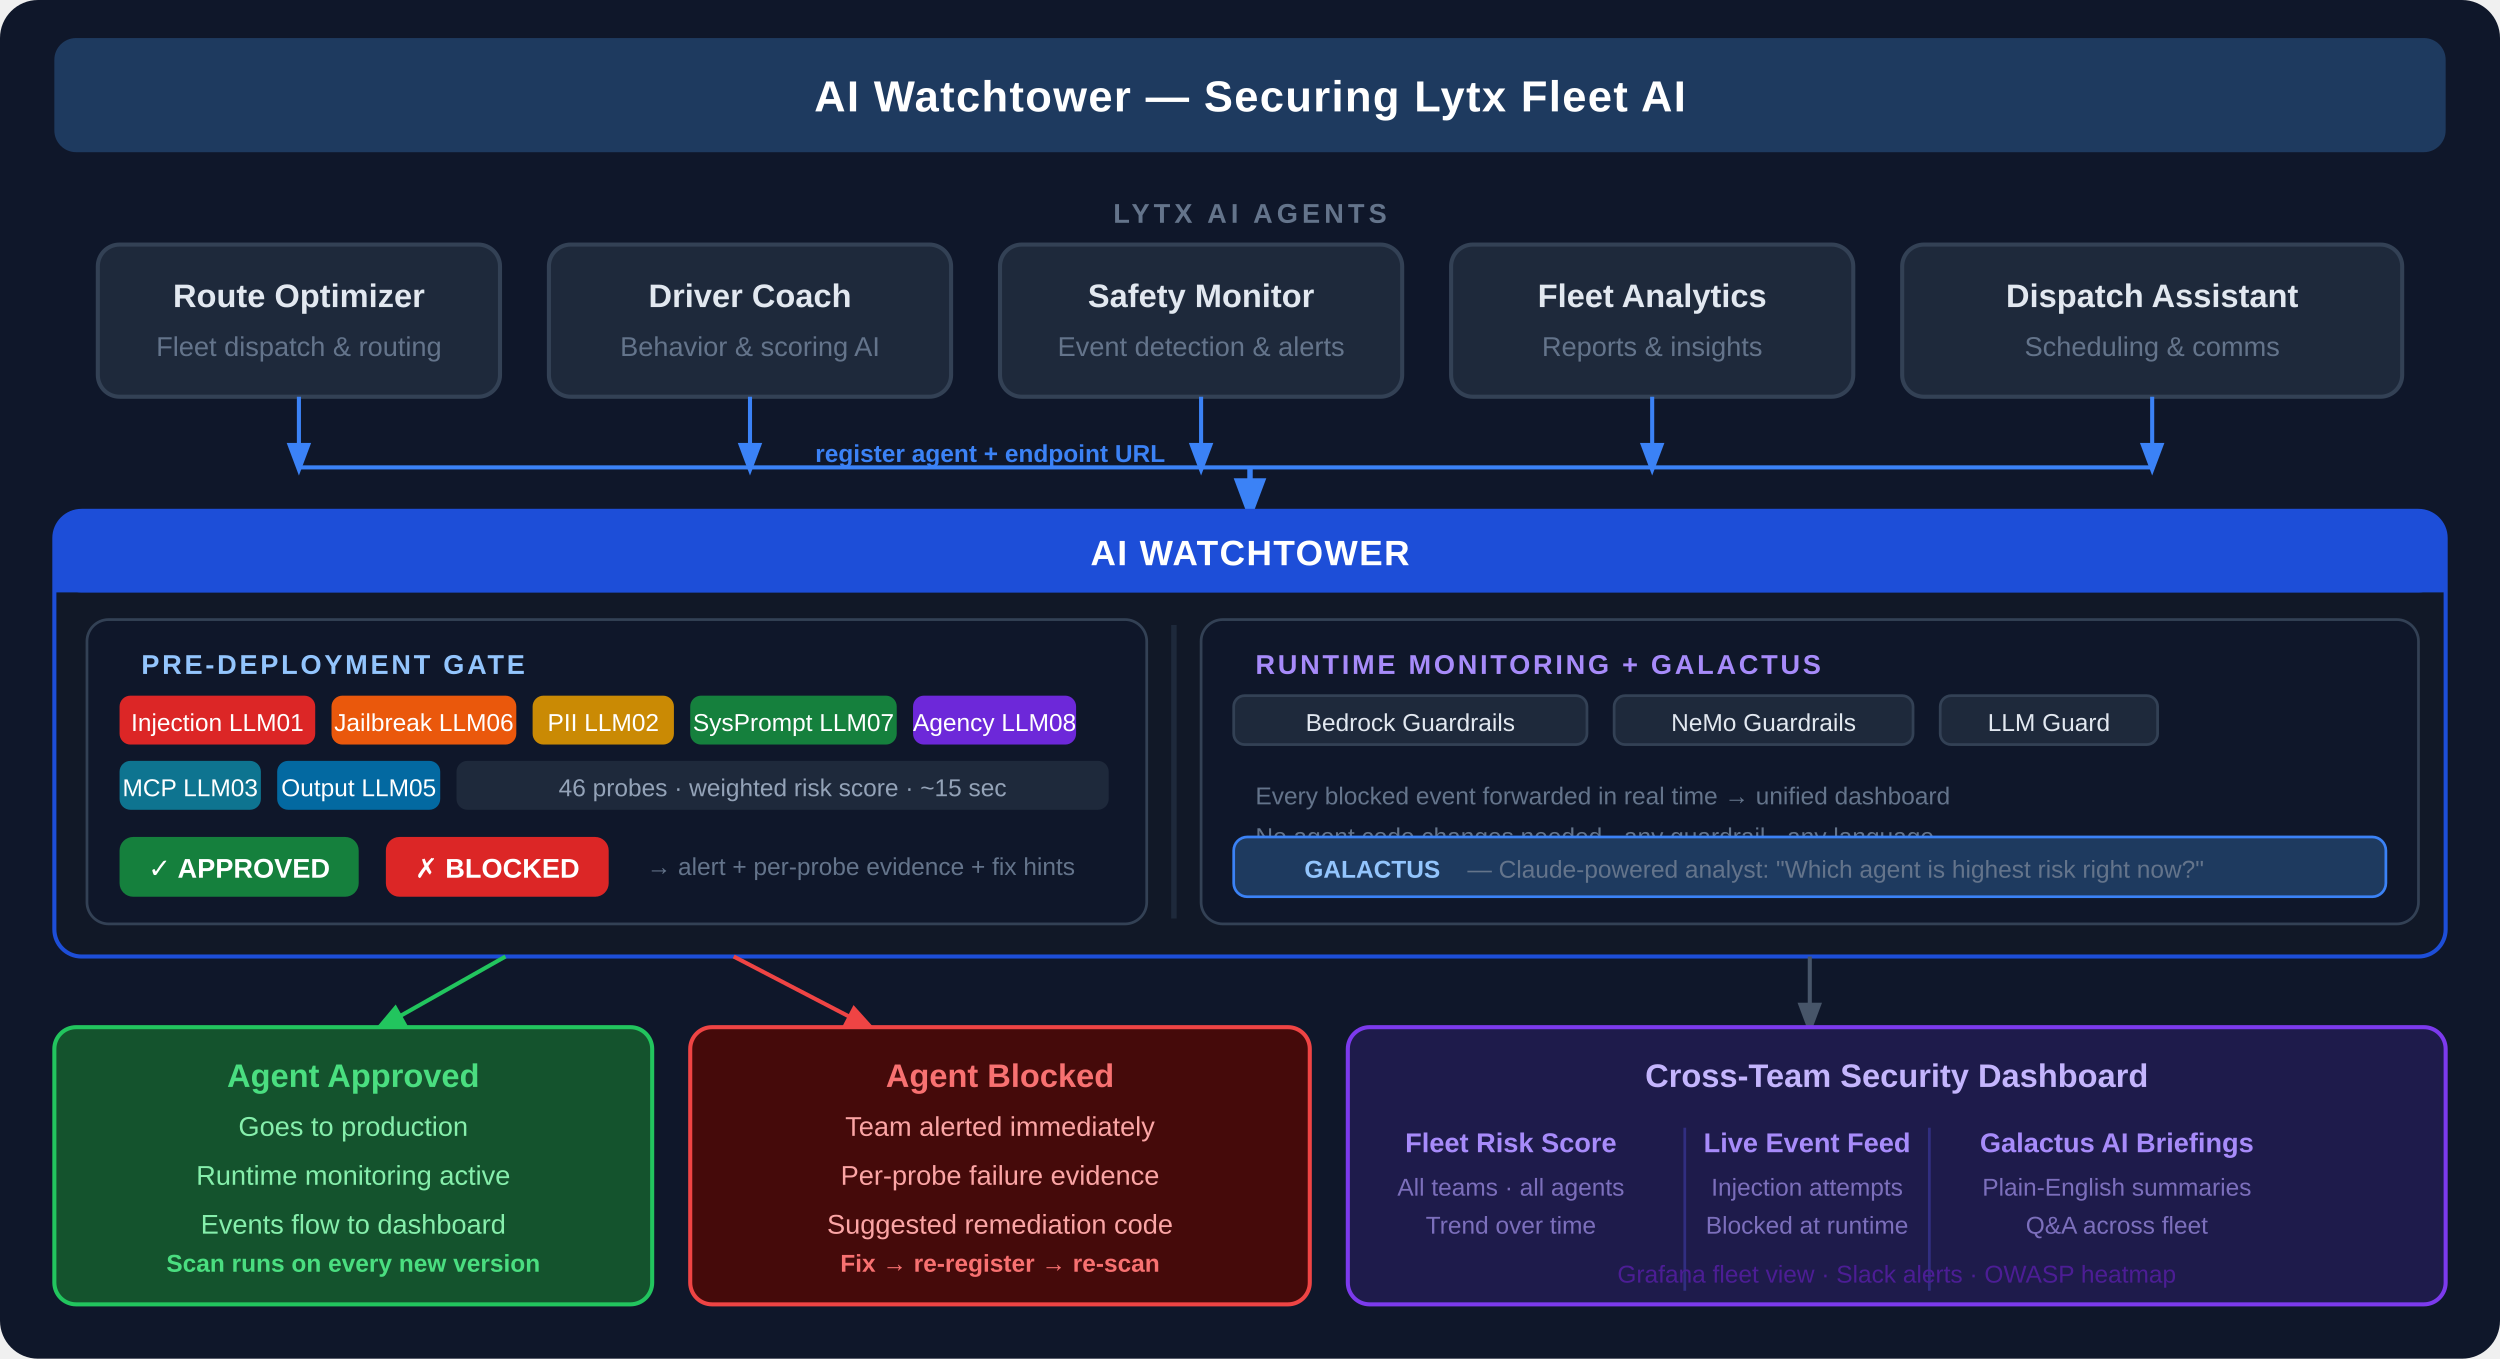
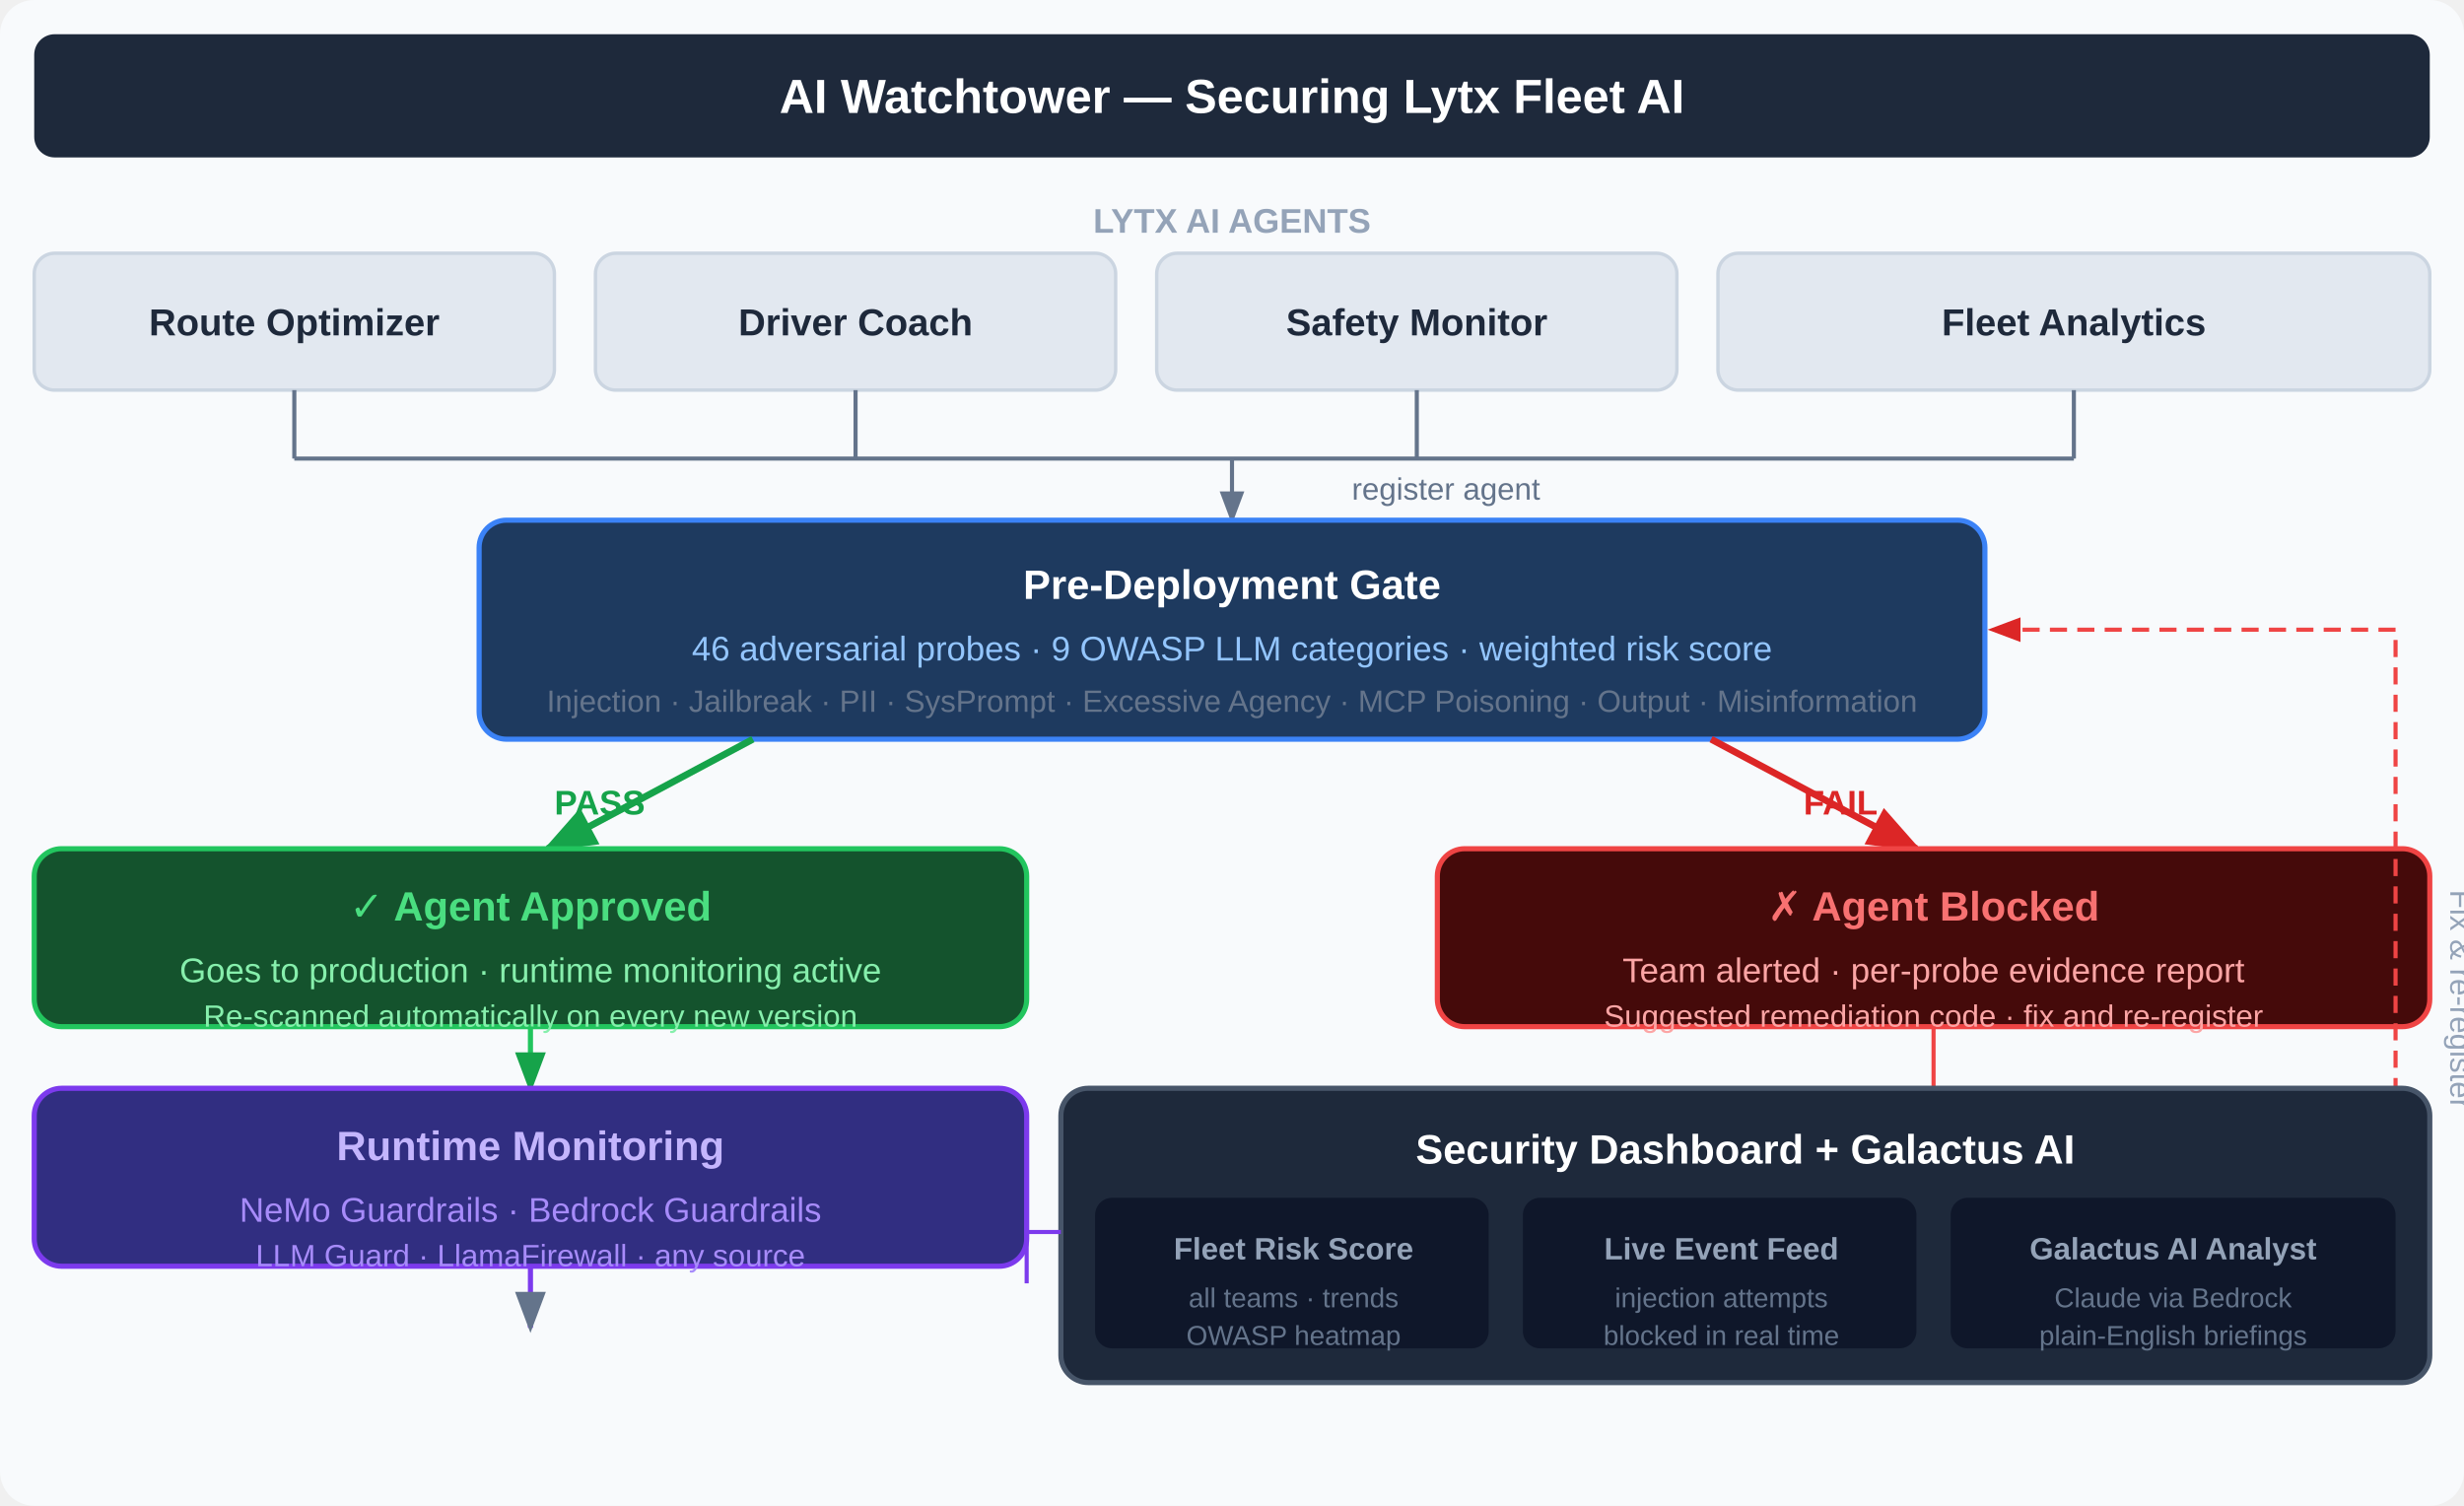
- <svg xmlns="http://www.w3.org/2000/svg" viewBox="0 0 920 500" font-family="'Segoe UI', Arial, sans-serif">
+ <svg xmlns="http://www.w3.org/2000/svg" viewBox="0 0 720 440" font-family="Arial, sans-serif">
  <defs>
-     <marker id="arr" markerWidth="8" markerHeight="8" refX="6" refY="3" orient="auto">
-       <path d="M0,0 L0,6 L8,3 z" fill="#475569" />
+     <marker id="a" markerWidth="8" markerHeight="6" refX="7" refY="3" orient="auto">
+       <polygon points="0 0, 8 3, 0 6" fill="#64748b" />
    </marker>
-     <marker id="arr-b" markerWidth="8" markerHeight="8" refX="6" refY="3" orient="auto">
-       <path d="M0,0 L0,6 L8,3 z" fill="#3b82f6" />
+     <marker id="ag" markerWidth="8" markerHeight="6" refX="7" refY="3" orient="auto">
+       <polygon points="0 0, 8 3, 0 6" fill="#16a34a" />
    </marker>
-     <marker id="arr-g" markerWidth="8" markerHeight="8" refX="6" refY="3" orient="auto">
-       <path d="M0,0 L0,6 L8,3 z" fill="#22c55e" />
-     </marker>
-     <marker id="arr-r" markerWidth="8" markerHeight="8" refX="6" refY="3" orient="auto">
-       <path d="M0,0 L0,6 L8,3 z" fill="#ef4444" />
+     <marker id="ar" markerWidth="8" markerHeight="6" refX="7" refY="3" orient="auto">
+       <polygon points="0 0, 8 3, 0 6" fill="#dc2626" />
    </marker>
  </defs>
-   <rect width="920" height="500" fill="#0f172a" rx="14" />
-   <rect x="20" y="14" width="880" height="42" rx="8" fill="#1e3a5f" />
-   <text x="460" y="41" text-anchor="middle" fill="white" font-size="16" font-weight="700" letter-spacing="0.5">AI Watchtower — Securing Lytx Fleet AI</text>
-   <text x="460" y="82" text-anchor="middle" fill="#64748b" font-size="10" font-weight="600" letter-spacing="1.5">LYTX AI AGENTS</text>
-   <rect x="36" y="90" width="148" height="56" rx="8" fill="#1e293b" stroke="#334155" stroke-width="1.5" />
-   <text x="110" y="113" text-anchor="middle" fill="#e2e8f0" font-size="12" font-weight="600">Route Optimizer</text>
-   <text x="110" y="131" text-anchor="middle" fill="#64748b" font-size="10">Fleet dispatch &amp; routing</text>
-   <rect x="202" y="90" width="148" height="56" rx="8" fill="#1e293b" stroke="#334155" stroke-width="1.5" />
-   <text x="276" y="113" text-anchor="middle" fill="#e2e8f0" font-size="12" font-weight="600">Driver Coach</text>
-   <text x="276" y="131" text-anchor="middle" fill="#64748b" font-size="10">Behavior &amp; scoring AI</text>
-   <rect x="368" y="90" width="148" height="56" rx="8" fill="#1e293b" stroke="#334155" stroke-width="1.5" />
-   <text x="442" y="113" text-anchor="middle" fill="#e2e8f0" font-size="12" font-weight="600">Safety Monitor</text>
-   <text x="442" y="131" text-anchor="middle" fill="#64748b" font-size="10">Event detection &amp; alerts</text>
-   <rect x="534" y="90" width="148" height="56" rx="8" fill="#1e293b" stroke="#334155" stroke-width="1.5" />
-   <text x="608" y="113" text-anchor="middle" fill="#e2e8f0" font-size="12" font-weight="600">Fleet Analytics</text>
-   <text x="608" y="131" text-anchor="middle" fill="#64748b" font-size="10">Reports &amp; insights</text>
-   <rect x="700" y="90" width="184" height="56" rx="8" fill="#1e293b" stroke="#334155" stroke-width="1.5" />
-   <text x="792" y="113" text-anchor="middle" fill="#e2e8f0" font-size="12" font-weight="600">Dispatch Assistant</text>
-   <text x="792" y="131" text-anchor="middle" fill="#64748b" font-size="10">Scheduling &amp; comms</text>
-   <line x1="110" y1="146" x2="110" y2="172" stroke="#3b82f6" stroke-width="1.5" marker-end="url(#arr-b)" />
-   <line x1="276" y1="146" x2="276" y2="172" stroke="#3b82f6" stroke-width="1.5" marker-end="url(#arr-b)" />
-   <line x1="442" y1="146" x2="442" y2="172" stroke="#3b82f6" stroke-width="1.5" marker-end="url(#arr-b)" />
-   <line x1="608" y1="146" x2="608" y2="172" stroke="#3b82f6" stroke-width="1.5" marker-end="url(#arr-b)" />
-   <line x1="792" y1="146" x2="792" y2="172" stroke="#3b82f6" stroke-width="1.5" marker-end="url(#arr-b)" />
-   <line x1="110" y1="172" x2="792" y2="172" stroke="#3b82f6" stroke-width="1.5" />
-   <line x1="460" y1="172" x2="460" y2="188" stroke="#3b82f6" stroke-width="2" marker-end="url(#arr-b)" />
-   <text x="300" y="170" fill="#3b82f6" font-size="9" font-weight="600">register agent + endpoint URL</text>
-   <rect x="20" y="188" width="880" height="164" rx="10" fill="#111827" stroke="#1d4ed8" stroke-width="1.5" />
-   <rect x="20" y="188" width="880" height="30" rx="10" fill="#1d4ed8" />
-   <rect x="20" y="204" width="880" height="14" fill="#1d4ed8" />
-   <text x="460" y="208" text-anchor="middle" fill="white" font-size="13" font-weight="700" letter-spacing="0.5">AI WATCHTOWER</text>
-   <rect x="32" y="228" width="390" height="112" rx="8" fill="#0f172a" stroke="#334155" stroke-width="1" />
-   <text x="52" y="248" fill="#93c5fd" font-size="10" font-weight="700" letter-spacing="1">PRE-DEPLOYMENT GATE</text>
-   <rect x="44" y="256" width="72" height="18" rx="4" fill="#dc2626" />
-   <text x="80" y="269" text-anchor="middle" fill="white" font-size="9">Injection LLM01</text>
-   <rect x="122" y="256" width="68" height="18" rx="4" fill="#ea580c" />
-   <text x="156" y="269" text-anchor="middle" fill="white" font-size="9">Jailbreak LLM06</text>
-   <rect x="196" y="256" width="52" height="18" rx="4" fill="#ca8a04" />
-   <text x="222" y="269" text-anchor="middle" fill="white" font-size="9">PII LLM02</text>
-   <rect x="254" y="256" width="76" height="18" rx="4" fill="#15803d" />
-   <text x="292" y="269" text-anchor="middle" fill="white" font-size="9">SysPrompt LLM07</text>
-   <rect x="336" y="256" width="60" height="18" rx="4" fill="#6d28d9" />
-   <text x="366" y="269" text-anchor="middle" fill="white" font-size="9">Agency LLM08</text>
-   <rect x="44" y="280" width="52" height="18" rx="4" fill="#0e7490" />
-   <text x="70" y="293" text-anchor="middle" fill="white" font-size="9">MCP LLM03</text>
-   <rect x="102" y="280" width="60" height="18" rx="4" fill="#0369a1" />
-   <text x="132" y="293" text-anchor="middle" fill="white" font-size="9">Output LLM05</text>
-   <rect x="168" y="280" width="240" height="18" rx="4" fill="#1e293b" />
-   <text x="288" y="293" text-anchor="middle" fill="#94a3b8" font-size="9">46 probes · weighted risk score · ~15 sec</text>
-   <rect x="44" y="308" width="88" height="22" rx="5" fill="#15803d" />
-   <text x="88" y="323" text-anchor="middle" fill="white" font-size="10" font-weight="700">✓ APPROVED</text>
-   <rect x="142" y="308" width="82" height="22" rx="5" fill="#dc2626" />
-   <text x="183" y="323" text-anchor="middle" fill="white" font-size="10" font-weight="700">✗ BLOCKED</text>
-   <text x="238" y="322" fill="#64748b" font-size="9">→ alert + per-probe evidence + fix hints</text>
-   <line x1="432" y1="230" x2="432" y2="338" stroke="#1e293b" stroke-width="2" />
-   <rect x="442" y="228" width="448" height="112" rx="8" fill="#0f172a" stroke="#334155" stroke-width="1" />
-   <text x="462" y="248" fill="#a78bfa" font-size="10" font-weight="700" letter-spacing="1">RUNTIME MONITORING + GALACTUS</text>
-   <rect x="454" y="256" width="130" height="18" rx="4" fill="#1e293b" stroke="#334155" stroke-width="1" />
-   <text x="519" y="269" text-anchor="middle" fill="#e2e8f0" font-size="9">Bedrock Guardrails</text>
-   <rect x="594" y="256" width="110" height="18" rx="4" fill="#1e293b" stroke="#334155" stroke-width="1" />
-   <text x="649" y="269" text-anchor="middle" fill="#e2e8f0" font-size="9">NeMo Guardrails</text>
-   <rect x="714" y="256" width="80" height="18" rx="4" fill="#1e293b" stroke="#334155" stroke-width="1" />
-   <text x="754" y="269" text-anchor="middle" fill="#e2e8f0" font-size="9">LLM Guard</text>
-   <text x="462" y="296" fill="#64748b" font-size="9">Every blocked event forwarded in real time → unified dashboard</text>
-   <text x="462" y="311" fill="#64748b" font-size="9">No agent code changes needed · any guardrail · any language</text>
-   <rect x="454" y="308" width="424" height="22" rx="5" fill="#1e3a5f" stroke="#3b82f6" stroke-width="1" />
-   <text x="480" y="323" fill="#93c5fd" font-size="9" font-weight="700">GALACTUS</text>
-   <text x="540" y="323" fill="#64748b" font-size="9">— Claude-powered analyst: "Which agent is highest risk right now?"</text>
-   <line x1="186" y1="352" x2="140" y2="378" stroke="#22c55e" stroke-width="1.5" marker-end="url(#arr-g)" />
-   <line x1="270" y1="352" x2="320" y2="378" stroke="#ef4444" stroke-width="1.5" marker-end="url(#arr-r)" />
-   <line x1="666" y1="352" x2="666" y2="378" stroke="#475569" stroke-width="1.5" marker-end="url(#arr)" />
-   <rect x="20" y="378" width="220" height="102" rx="8" fill="#14532d" stroke="#22c55e" stroke-width="1.5" />
-   <text x="130" y="400" text-anchor="middle" fill="#4ade80" font-size="12" font-weight="700">Agent Approved</text>
-   <text x="130" y="418" text-anchor="middle" fill="#86efac" font-size="10">Goes to production</text>
-   <text x="130" y="436" text-anchor="middle" fill="#86efac" font-size="10">Runtime monitoring active</text>
-   <text x="130" y="454" text-anchor="middle" fill="#86efac" font-size="10">Events flow to dashboard</text>
-   <text x="130" y="468" text-anchor="middle" fill="#4ade80" font-size="9" font-weight="600">Scan runs on every new version</text>
-   <rect x="254" y="378" width="228" height="102" rx="8" fill="#450a0a" stroke="#ef4444" stroke-width="1.5" />
-   <text x="368" y="400" text-anchor="middle" fill="#f87171" font-size="12" font-weight="700">Agent Blocked</text>
-   <text x="368" y="418" text-anchor="middle" fill="#fca5a5" font-size="10">Team alerted immediately</text>
-   <text x="368" y="436" text-anchor="middle" fill="#fca5a5" font-size="10">Per-probe failure evidence</text>
-   <text x="368" y="454" text-anchor="middle" fill="#fca5a5" font-size="10">Suggested remediation code</text>
-   <text x="368" y="468" text-anchor="middle" fill="#f87171" font-size="9" font-weight="600">Fix → re-register → re-scan</text>
-   <rect x="496" y="378" width="404" height="102" rx="8" fill="#1e1b4b" stroke="#7c3aed" stroke-width="1.5" />
-   <text x="698" y="400" text-anchor="middle" fill="#c4b5fd" font-size="12" font-weight="700">Cross-Team Security Dashboard</text>
-   <text x="556" y="424" text-anchor="middle" fill="#a78bfa" font-size="10" font-weight="600">Fleet Risk Score</text>
-   <text x="556" y="440" text-anchor="middle" fill="#7c6fbc" font-size="9">All teams · all agents</text>
-   <text x="556" y="454" text-anchor="middle" fill="#7c6fbc" font-size="9">Trend over time</text>
-   <line x1="620" y1="415" x2="620" y2="475" stroke="#312e81" stroke-width="1" />
-   <text x="665" y="424" text-anchor="middle" fill="#a78bfa" font-size="10" font-weight="600">Live Event Feed</text>
-   <text x="665" y="440" text-anchor="middle" fill="#7c6fbc" font-size="9">Injection attempts</text>
-   <text x="665" y="454" text-anchor="middle" fill="#7c6fbc" font-size="9">Blocked at runtime</text>
-   <line x1="710" y1="415" x2="710" y2="475" stroke="#312e81" stroke-width="1" />
-   <text x="779" y="424" text-anchor="middle" fill="#a78bfa" font-size="10" font-weight="600">Galactus AI Briefings</text>
-   <text x="779" y="440" text-anchor="middle" fill="#7c6fbc" font-size="9">Plain-English summaries</text>
-   <text x="779" y="454" text-anchor="middle" fill="#7c6fbc" font-size="9">Q&amp;A across fleet</text>
-   <text x="698" y="472" text-anchor="middle" fill="#4c1d95" font-size="9">Grafana fleet view · Slack alerts · OWASP heatmap</text>
+   <rect width="720" height="440" fill="#f8fafc" rx="10" />
+   <rect x="10" y="10" width="700" height="36" rx="6" fill="#1e293b" />
+   <text x="360" y="33" text-anchor="middle" fill="white" font-size="14" font-weight="bold">AI Watchtower — Securing Lytx Fleet AI</text>
+   <text x="360" y="68" text-anchor="middle" fill="#94a3b8" font-size="10" font-weight="bold">LYTX AI AGENTS</text>
+   <rect x="10" y="74" width="152" height="40" rx="6" fill="#e2e8f0" stroke="#cbd5e1" stroke-width="1" />
+   <text x="86" y="98" text-anchor="middle" fill="#1e293b" font-size="11" font-weight="bold">Route Optimizer</text>
+   <rect x="174" y="74" width="152" height="40" rx="6" fill="#e2e8f0" stroke="#cbd5e1" stroke-width="1" />
+   <text x="250" y="98" text-anchor="middle" fill="#1e293b" font-size="11" font-weight="bold">Driver Coach</text>
+   <rect x="338" y="74" width="152" height="40" rx="6" fill="#e2e8f0" stroke="#cbd5e1" stroke-width="1" />
+   <text x="414" y="98" text-anchor="middle" fill="#1e293b" font-size="11" font-weight="bold">Safety Monitor</text>
+   <rect x="502" y="74" width="208" height="40" rx="6" fill="#e2e8f0" stroke="#cbd5e1" stroke-width="1" />
+   <text x="606" y="98" text-anchor="middle" fill="#1e293b" font-size="11" font-weight="bold">Fleet Analytics</text>
+   <line x1="86" y1="114" x2="86" y2="134" stroke="#64748b" stroke-width="1.2" />
+   <line x1="250" y1="114" x2="250" y2="134" stroke="#64748b" stroke-width="1.2" />
+   <line x1="414" y1="114" x2="414" y2="134" stroke="#64748b" stroke-width="1.2" />
+   <line x1="606" y1="114" x2="606" y2="134" stroke="#64748b" stroke-width="1.2" />
+   <line x1="86" y1="134" x2="606" y2="134" stroke="#64748b" stroke-width="1.2" />
+   <line x1="360" y1="134" x2="360" y2="152" stroke="#64748b" stroke-width="1.2" marker-end="url(#a)" />
+   <text x="395" y="146" fill="#64748b" font-size="9">register agent</text>
+   <rect x="140" y="152" width="440" height="64" rx="8" fill="#1e3a5f" stroke="#3b82f6" stroke-width="1.5" />
+   <text x="360" y="175" text-anchor="middle" fill="white" font-size="12" font-weight="bold">Pre-Deployment Gate</text>
+   <text x="360" y="193" text-anchor="middle" fill="#93c5fd" font-size="10">46 adversarial probes · 9 OWASP LLM categories · weighted risk score</text>
+   <text x="360" y="208" text-anchor="middle" fill="#64748b" font-size="9">Injection · Jailbreak · PII · SysPrompt · Excessive Agency · MCP Poisoning · Output · Misinformation</text>
+   <line x1="220" y1="216" x2="160" y2="248" stroke="#16a34a" stroke-width="2" marker-end="url(#ag)" />
+   <text x="162" y="238" fill="#16a34a" font-size="10" font-weight="bold">PASS</text>
+   <line x1="500" y1="216" x2="560" y2="248" stroke="#dc2626" stroke-width="2" marker-end="url(#ar)" />
+   <text x="527" y="238" fill="#dc2626" font-size="10" font-weight="bold">FAIL</text>
+   <rect x="10" y="248" width="290" height="52" rx="8" fill="#14532d" stroke="#22c55e" stroke-width="1.5" />
+   <text x="155" y="269" text-anchor="middle" fill="#4ade80" font-size="12" font-weight="bold">✓ Agent Approved</text>
+   <text x="155" y="287" text-anchor="middle" fill="#86efac" font-size="10">Goes to production · runtime monitoring active</text>
+   <text x="155" y="300" text-anchor="middle" fill="#86efac" font-size="9">Re-scanned automatically on every new version</text>
+   <line x1="155" y1="300" x2="155" y2="318" stroke="#22c55e" stroke-width="1.5" marker-end="url(#ag)" />
+   <rect x="10" y="318" width="290" height="52" rx="8" fill="#312e81" stroke="#7c3aed" stroke-width="1.5" />
+   <text x="155" y="339" text-anchor="middle" fill="#c4b5fd" font-size="12" font-weight="bold">Runtime Monitoring</text>
+   <text x="155" y="357" text-anchor="middle" fill="#a78bfa" font-size="10">NeMo Guardrails · Bedrock Guardrails</text>
+   <text x="155" y="370" text-anchor="middle" fill="#a78bfa" font-size="9">LLM Guard · LlamaFirewall · any source</text>
+   <line x1="155" y1="370" x2="155" y2="388" stroke="#7c3aed" stroke-width="1.5" marker-end="url(#a)" />
+   <rect x="420" y="248" width="290" height="52" rx="8" fill="#450a0a" stroke="#ef4444" stroke-width="1.5" />
+   <text x="565" y="269" text-anchor="middle" fill="#f87171" font-size="12" font-weight="bold">✗ Agent Blocked</text>
+   <text x="565" y="287" text-anchor="middle" fill="#fca5a5" font-size="10">Team alerted · per-probe evidence report</text>
+   <text x="565" y="300" text-anchor="middle" fill="#fca5a5" font-size="9">Suggested remediation code · fix and re-register</text>
+   <line x1="565" y1="300" x2="565" y2="328" stroke="#ef4444" stroke-width="1.2" />
+   <line x1="565" y1="328" x2="700" y2="328" stroke="#ef4444" stroke-width="1.2" />
+   <line x1="700" y1="328" x2="700" y2="184" stroke="#ef4444" stroke-width="1.2" stroke-dasharray="5,3" />
+   <line x1="700" y1="184" x2="582" y2="184" stroke="#ef4444" stroke-width="1.2" stroke-dasharray="5,3" marker-end="url(#ar)" />
+   <text x="716" y="260" fill="#94a3b8" font-size="9" transform="rotate(90,716,260)">Fix &amp; re-register</text>
+   <rect x="310" y="318" width="400" height="86" rx="8" fill="#1e293b" stroke="#475569" stroke-width="1.5" />
+   <text x="510" y="340" text-anchor="middle" fill="white" font-size="12" font-weight="bold">Security Dashboard + Galactus AI</text>
+   <rect x="320" y="350" width="115" height="44" rx="5" fill="#0f172a" />
+   <text x="378" y="368" text-anchor="middle" fill="#94a3b8" font-size="9" font-weight="bold">Fleet Risk Score</text>
+   <text x="378" y="382" text-anchor="middle" fill="#64748b" font-size="8">all teams · trends</text>
+   <text x="378" y="393" text-anchor="middle" fill="#64748b" font-size="8">OWASP heatmap</text>
+   <rect x="445" y="350" width="115" height="44" rx="5" fill="#0f172a" />
+   <text x="503" y="368" text-anchor="middle" fill="#94a3b8" font-size="9" font-weight="bold">Live Event Feed</text>
+   <text x="503" y="382" text-anchor="middle" fill="#64748b" font-size="8">injection attempts</text>
+   <text x="503" y="393" text-anchor="middle" fill="#64748b" font-size="8">blocked in real time</text>
+   <rect x="570" y="350" width="130" height="44" rx="5" fill="#0f172a" />
+   <text x="635" y="368" text-anchor="middle" fill="#94a3b8" font-size="9" font-weight="bold">Galactus AI Analyst</text>
+   <text x="635" y="382" text-anchor="middle" fill="#64748b" font-size="8">Claude via Bedrock</text>
+   <text x="635" y="393" text-anchor="middle" fill="#64748b" font-size="8">plain-English briefings</text>
+   <line x1="310" y1="360" x2="300" y2="360" stroke="#7c3aed" stroke-width="1.2" />
+   <line x1="300" y1="344" x2="300" y2="375" stroke="#7c3aed" stroke-width="1.2" />
</svg>
